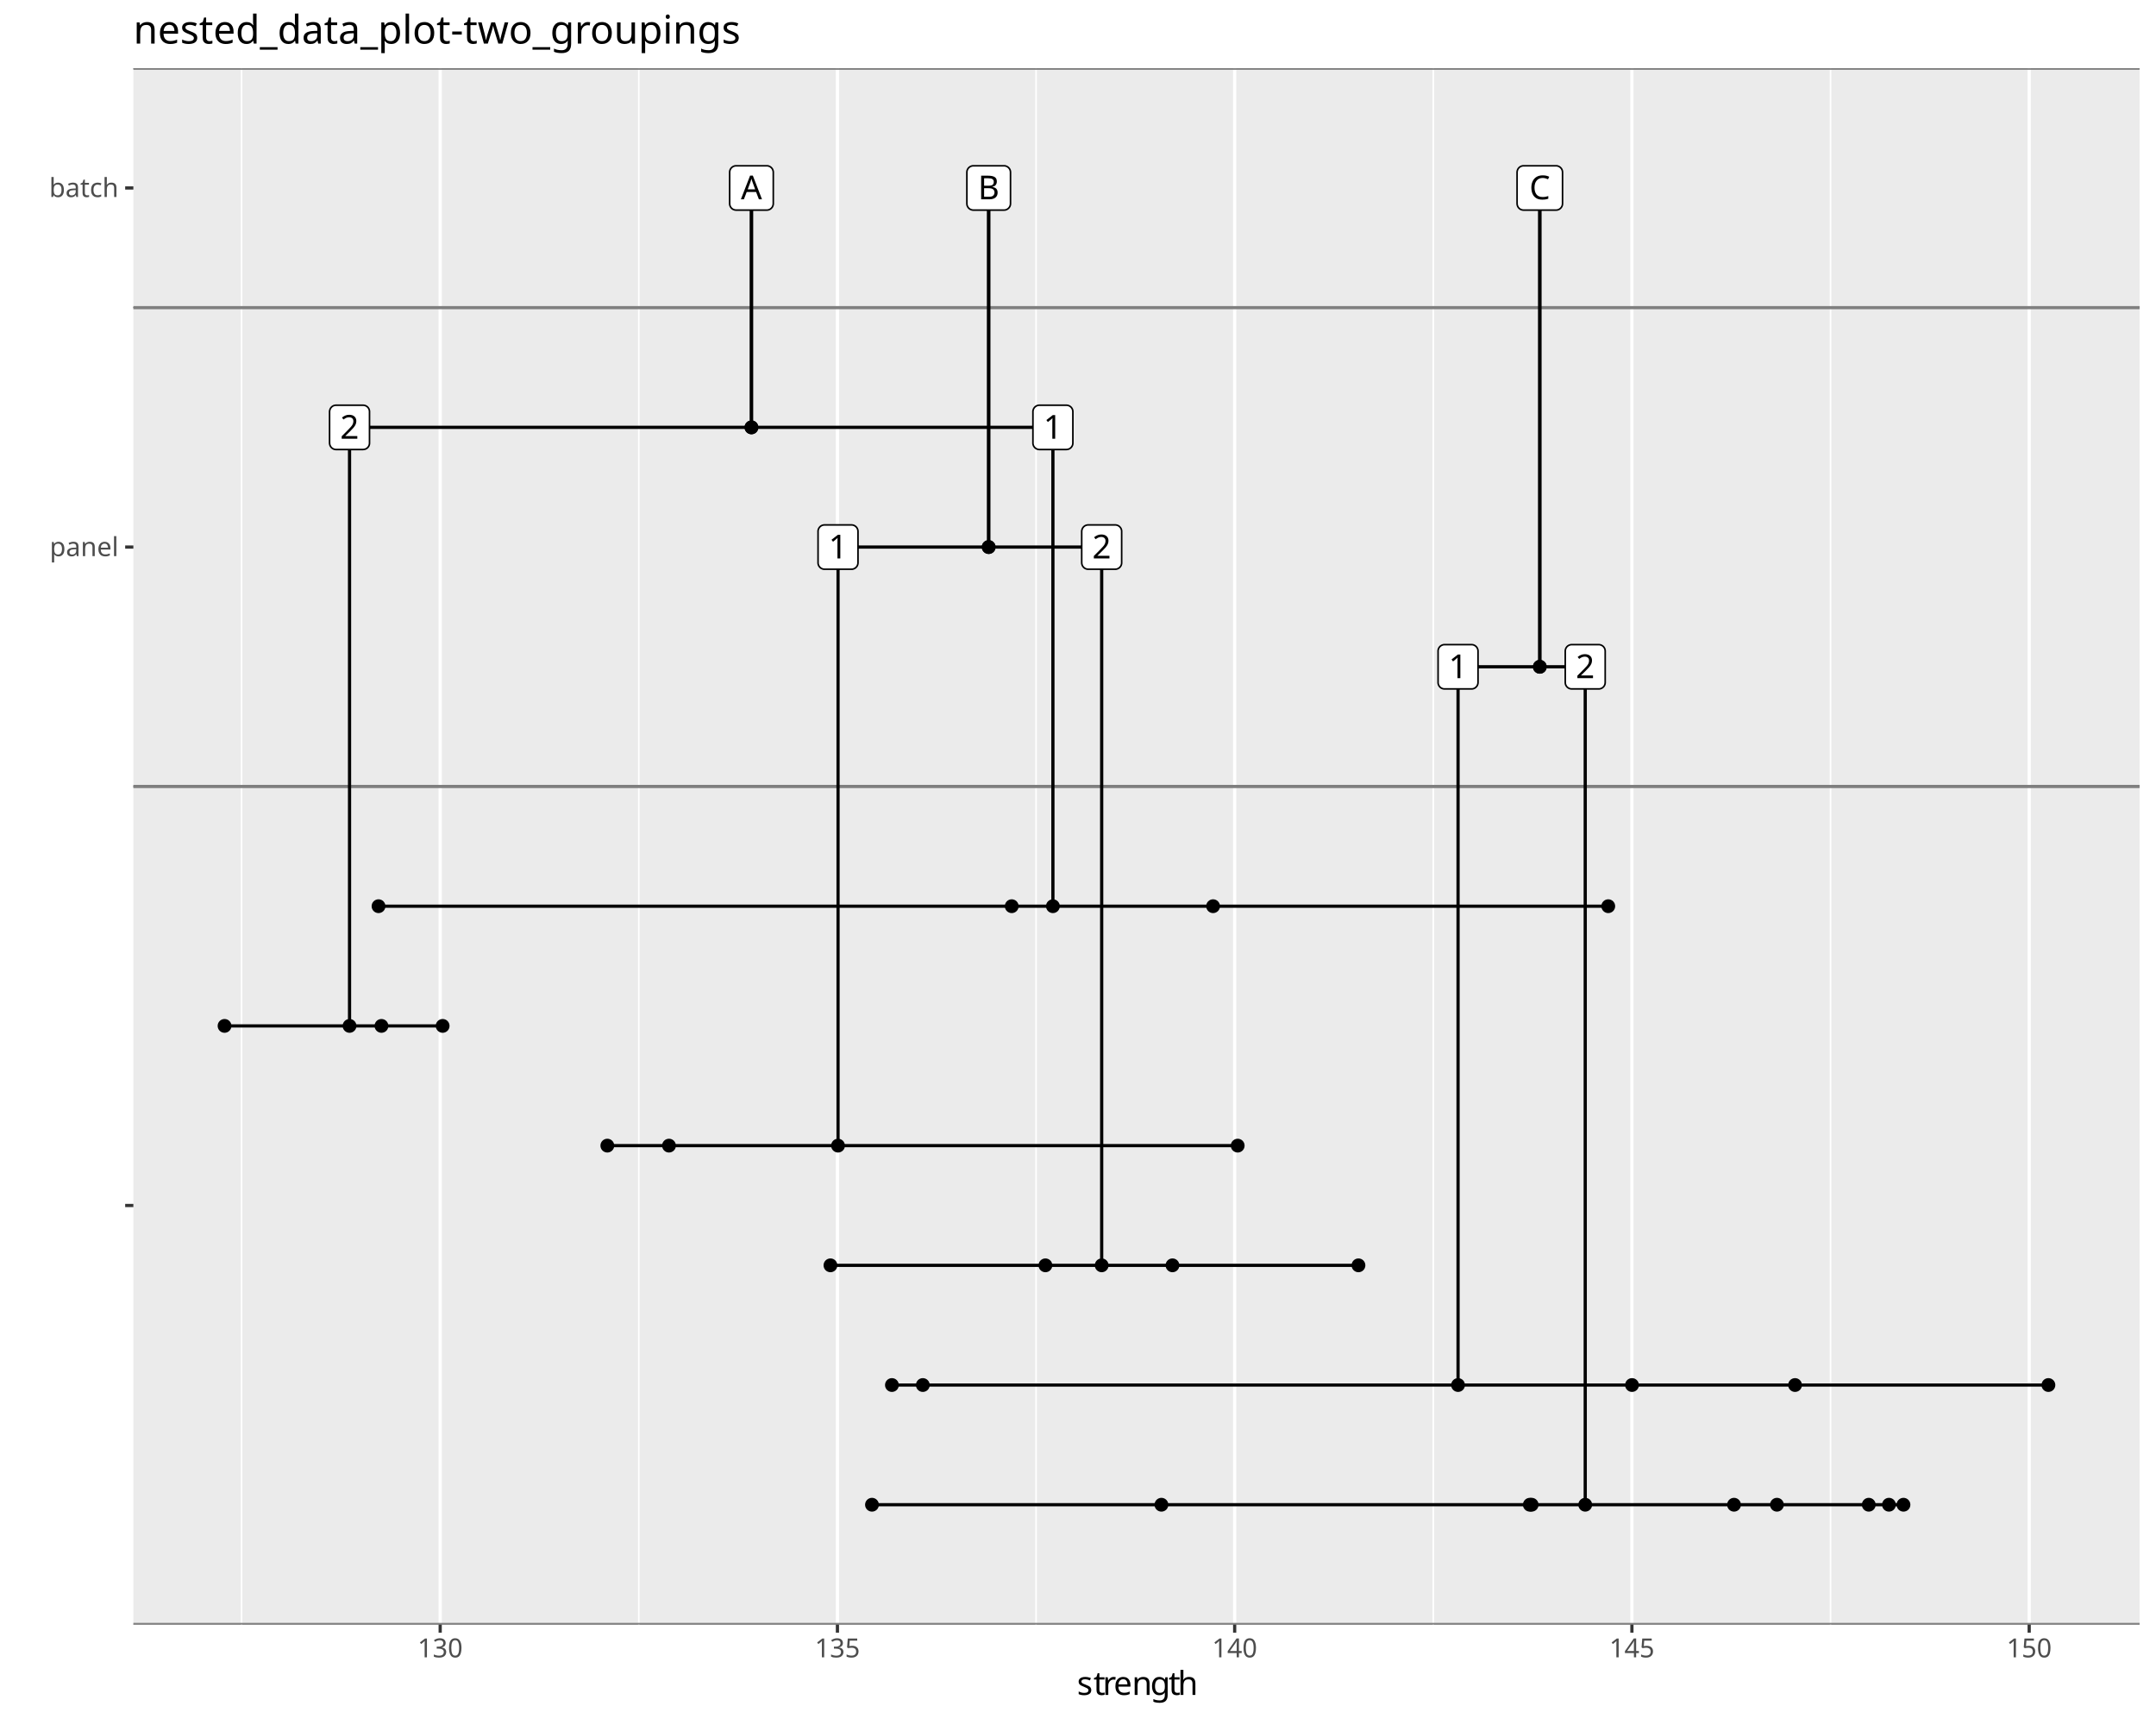
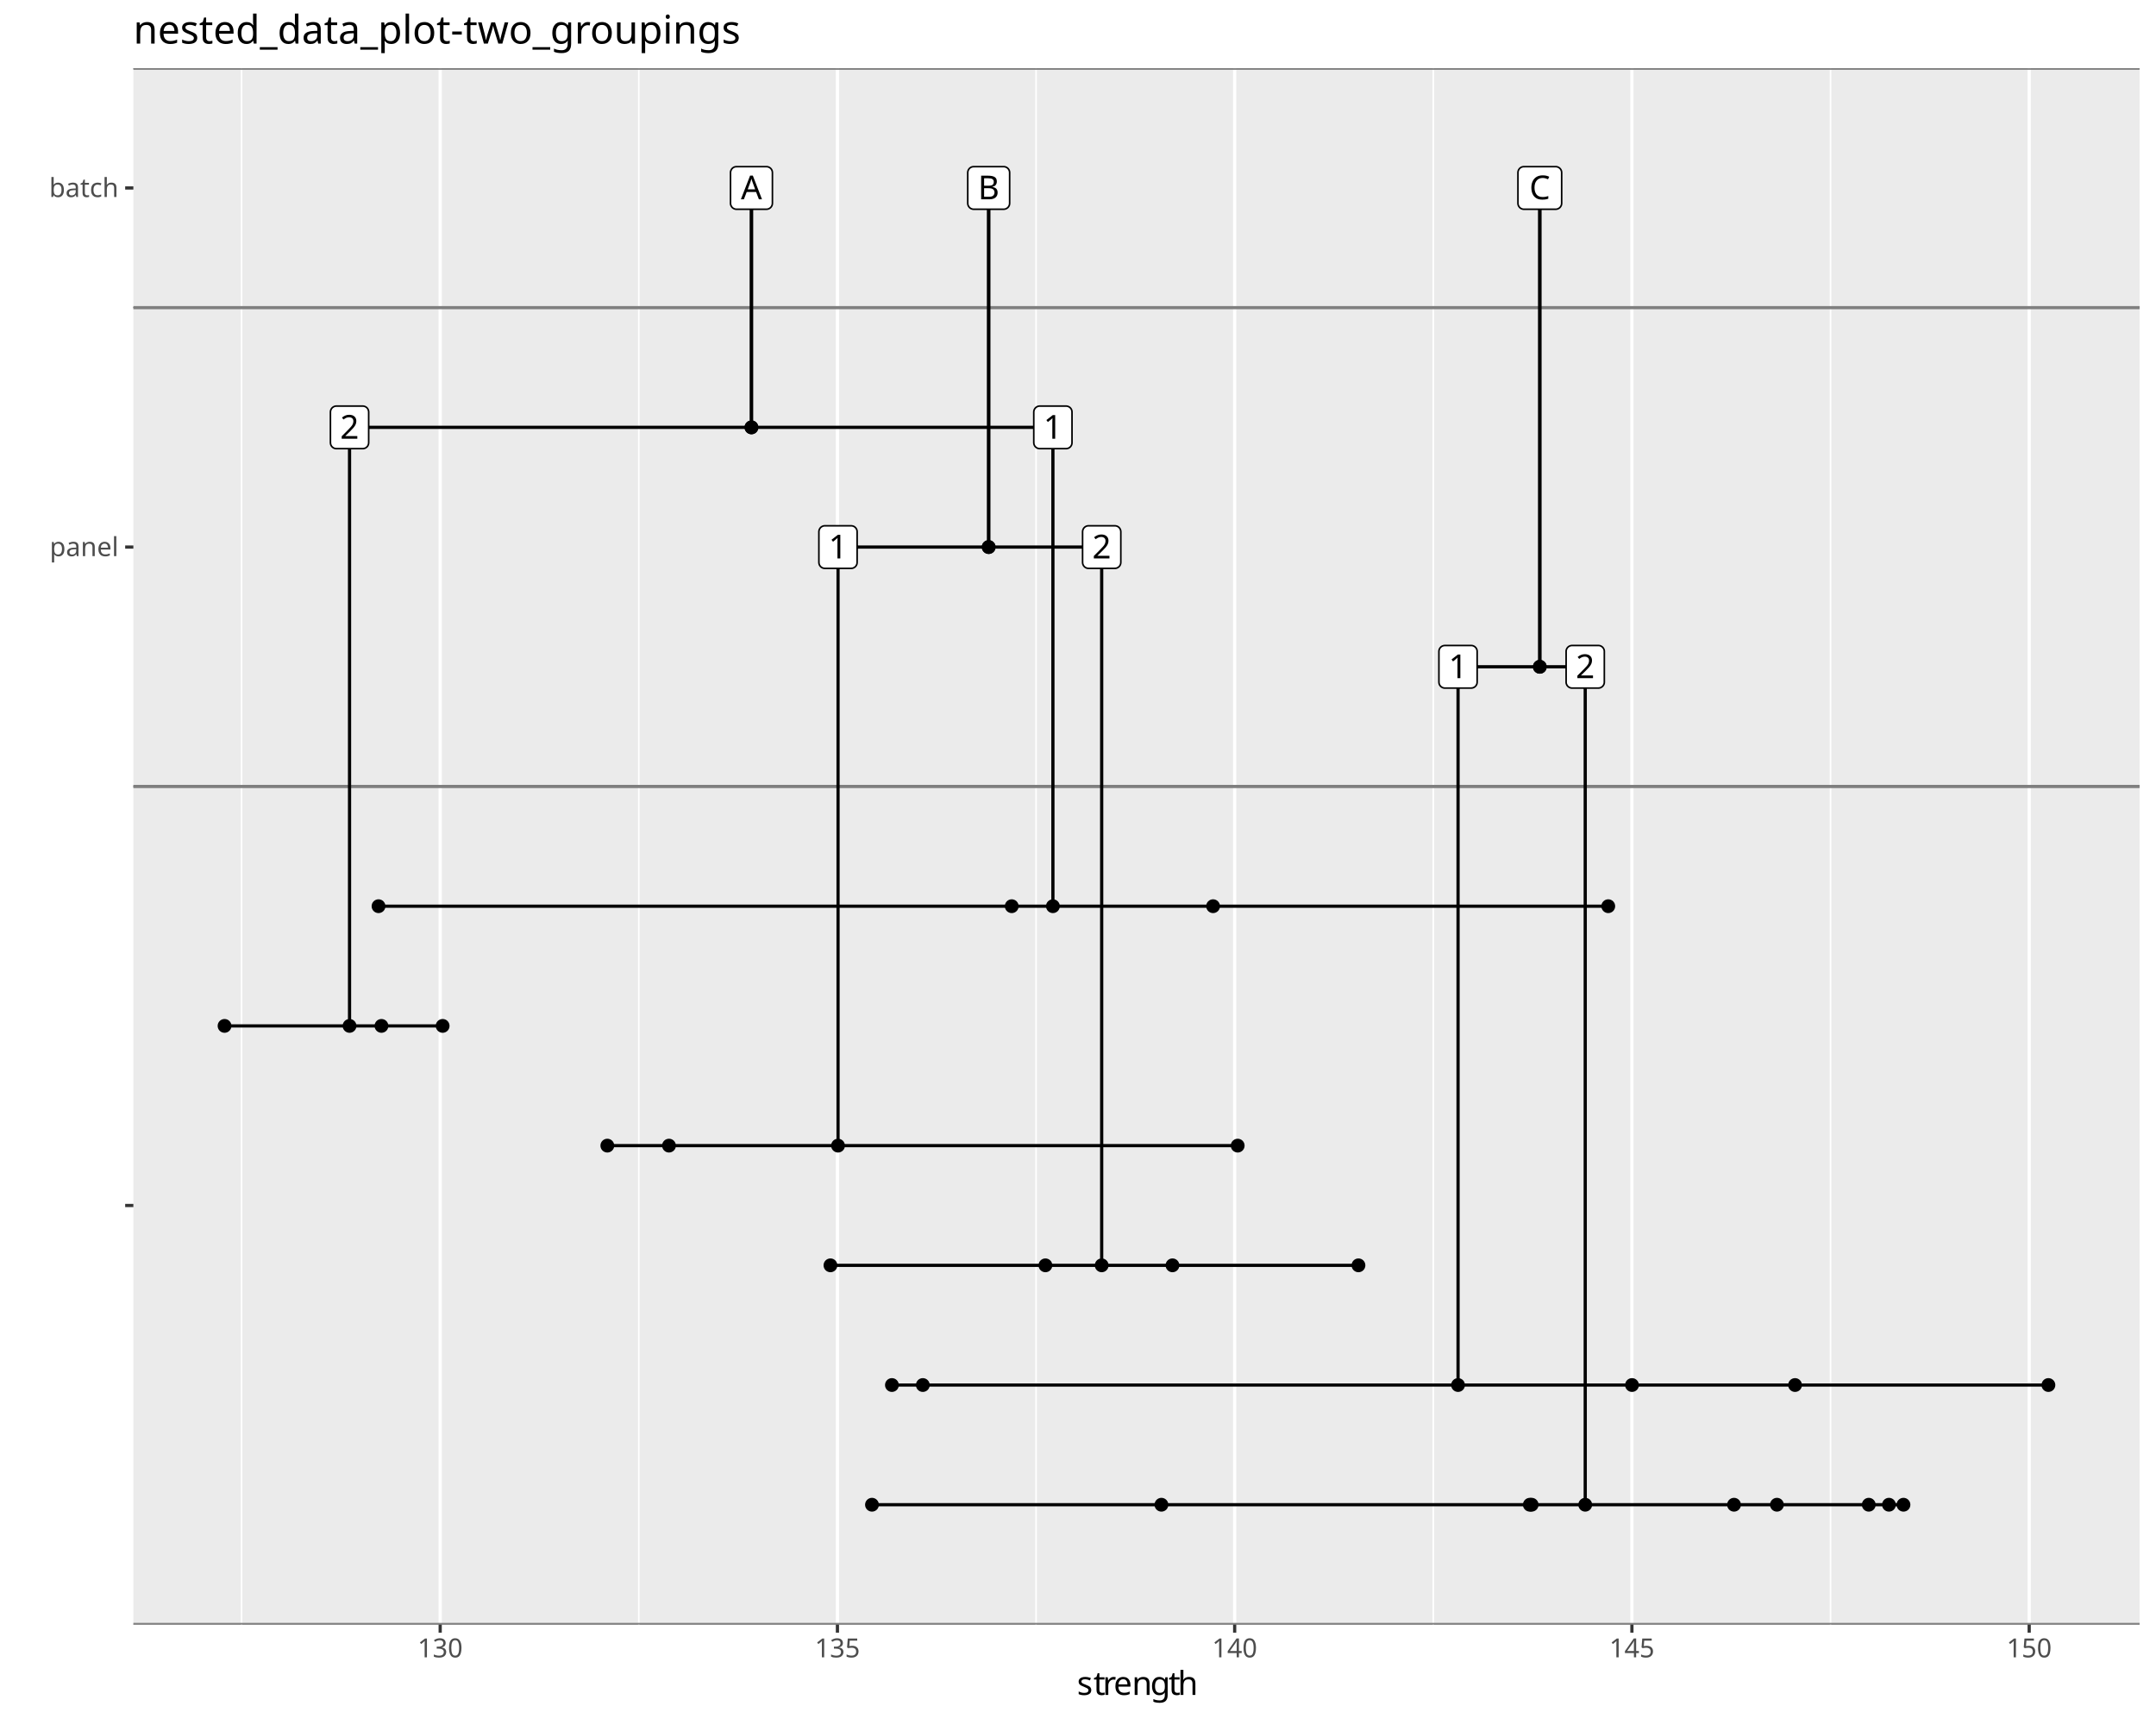
<svg xmlns="http://www.w3.org/2000/svg" class="svglite" data-engine-version="2.0" width="720.00pt" height="576.00pt" viewBox="0 0 720.00 576.00">
  <defs>
    <style type="text/css">
    .svglite line, .svglite polyline, .svglite polygon, .svglite path, .svglite rect, .svglite circle {
      fill: none;
      stroke: #000000;
      stroke-linecap: round;
      stroke-linejoin: round;
      stroke-miterlimit: 10.00;
    }
  </style>
  </defs>
  <rect width="100%" height="100%" style="stroke: none; fill: #FFFFFF;" />
  <defs>
    <clipPath id="cpMC4wMHw3MjAuMDB8MC4wMHw1NzYuMDA=">
      <rect x="0.00" y="0.00" width="720.00" height="576.00" />
    </clipPath>
  </defs>
  <g clip-path="url(#cpMC4wMHw3MjAuMDB8MC4wMHw1NzYuMDA=)">
    <rect x="0.00" y="0.00" width="720.00" height="576.00" style="stroke-width: 1.07; stroke: #FFFFFF; fill: #FFFFFF;" />
  </g>
  <defs>
    <clipPath id="cpNDQuNTR8NzE0LjUyfDIyLjc4fDU0Mi40Mw==">
      <rect x="44.54" y="22.78" width="669.98" height="519.64" />
    </clipPath>
  </defs>
  <g clip-path="url(#cpNDQuNTR8NzE0LjUyfDIyLjc4fDU0Mi40Mw==)">
    <rect x="44.54" y="22.78" width="669.98" height="519.64" style="stroke-width: 1.07; stroke: none; fill: #EBEBEB;" />
    <polyline points="44.54,542.43 714.52,542.43 " style="stroke-width: 0.21; stroke-linecap: butt;" />
    <polyline points="44.54,262.62 714.52,262.62 " style="stroke-width: 0.21; stroke-linecap: butt;" />
    <polyline points="44.54,102.73 714.52,102.73 " style="stroke-width: 0.21; stroke-linecap: butt;" />
    <polyline points="44.54,22.78 714.52,22.78 " style="stroke-width: 0.21; stroke-linecap: butt;" />
    <polyline points="80.67,542.43 80.67,22.78 " style="stroke-width: 0.53; stroke: #FFFFFF; stroke-linecap: butt;" />
    <polyline points="213.33,542.43 213.33,22.78 " style="stroke-width: 0.53; stroke: #FFFFFF; stroke-linecap: butt;" />
    <polyline points="345.99,542.43 345.99,22.78 " style="stroke-width: 0.53; stroke: #FFFFFF; stroke-linecap: butt;" />
    <polyline points="478.65,542.43 478.65,22.78 " style="stroke-width: 0.53; stroke: #FFFFFF; stroke-linecap: butt;" />
    <polyline points="611.32,542.43 611.32,22.78 " style="stroke-width: 0.53; stroke: #FFFFFF; stroke-linecap: butt;" />
    <polyline points="147.00,542.43 147.00,22.78 " style="stroke-width: 1.07; stroke: #FFFFFF; stroke-linecap: butt;" />
    <polyline points="279.66,542.43 279.66,22.78 " style="stroke-width: 1.07; stroke: #FFFFFF; stroke-linecap: butt;" />
    <polyline points="412.32,542.43 412.32,22.78 " style="stroke-width: 1.07; stroke: #FFFFFF; stroke-linecap: butt;" />
    <polyline points="544.98,542.43 544.98,22.78 " style="stroke-width: 1.07; stroke: #FFFFFF; stroke-linecap: butt;" />
    <polyline points="677.65,542.43 677.65,22.78 " style="stroke-width: 1.07; stroke: #FFFFFF; stroke-linecap: butt;" />
    <line x1="44.54" y1="542.43" x2="714.52" y2="542.43" style="stroke-width: 1.07; stroke: #7F7F7F; stroke-linecap: butt;" />
    <line x1="44.54" y1="262.62" x2="714.52" y2="262.62" style="stroke-width: 1.07; stroke: #7F7F7F; stroke-linecap: butt;" />
    <line x1="44.54" y1="102.73" x2="714.52" y2="102.73" style="stroke-width: 1.07; stroke: #7F7F7F; stroke-linecap: butt;" />
    <line x1="44.54" y1="22.78" x2="714.52" y2="22.78" style="stroke-width: 1.07; stroke: #7F7F7F; stroke-linecap: butt;" />
    <line x1="250.95" y1="142.70" x2="250.95" y2="62.76" style="stroke-width: 1.07; stroke-linecap: butt;" />
    <line x1="250.95" y1="142.70" x2="250.95" y2="62.76" style="stroke-width: 1.07; stroke-linecap: butt;" />
    <line x1="330.17" y1="182.67" x2="330.17" y2="62.76" style="stroke-width: 1.07; stroke-linecap: butt;" />
    <line x1="330.17" y1="182.67" x2="330.17" y2="62.76" style="stroke-width: 1.07; stroke-linecap: butt;" />
    <line x1="514.22" y1="222.65" x2="514.22" y2="62.76" style="stroke-width: 1.07; stroke-linecap: butt;" />
    <line x1="514.22" y1="222.65" x2="514.22" y2="62.76" style="stroke-width: 1.07; stroke-linecap: butt;" />
    <line x1="351.62" y1="302.59" x2="351.62" y2="142.70" style="stroke-width: 1.07; stroke-linecap: butt;" />
    <line x1="116.73" y1="342.56" x2="116.73" y2="142.70" style="stroke-width: 1.07; stroke-linecap: butt;" />
    <line x1="279.86" y1="382.54" x2="279.86" y2="182.67" style="stroke-width: 1.07; stroke-linecap: butt;" />
    <line x1="367.91" y1="422.51" x2="367.91" y2="182.67" style="stroke-width: 1.07; stroke-linecap: butt;" />
    <line x1="486.92" y1="462.48" x2="486.92" y2="222.65" style="stroke-width: 1.07; stroke-linecap: butt;" />
    <line x1="529.39" y1="502.45" x2="529.39" y2="222.65" style="stroke-width: 1.07; stroke-linecap: butt;" />
    <line x1="351.62" y1="142.70" x2="250.95" y2="142.70" style="stroke-width: 1.07; stroke-linecap: butt;" />
    <line x1="116.73" y1="142.70" x2="250.95" y2="142.70" style="stroke-width: 1.07; stroke-linecap: butt;" />
    <line x1="279.86" y1="182.67" x2="330.17" y2="182.67" style="stroke-width: 1.07; stroke-linecap: butt;" />
    <line x1="367.91" y1="182.67" x2="330.17" y2="182.67" style="stroke-width: 1.07; stroke-linecap: butt;" />
    <line x1="486.92" y1="222.65" x2="514.22" y2="222.65" style="stroke-width: 1.07; stroke-linecap: butt;" />
    <line x1="529.39" y1="222.65" x2="514.22" y2="222.65" style="stroke-width: 1.07; stroke-linecap: butt;" />
    <line x1="351.62" y1="302.59" x2="351.62" y2="302.59" style="stroke-width: 1.07; stroke-linecap: butt;" />
    <line x1="116.73" y1="342.56" x2="116.73" y2="342.56" style="stroke-width: 1.07; stroke-linecap: butt;" />
    <line x1="279.86" y1="382.54" x2="279.86" y2="382.54" style="stroke-width: 1.07; stroke-linecap: butt;" />
    <line x1="367.91" y1="422.51" x2="367.91" y2="422.51" style="stroke-width: 1.07; stroke-linecap: butt;" />
    <line x1="486.92" y1="462.48" x2="486.92" y2="462.48" style="stroke-width: 1.07; stroke-linecap: butt;" />
    <line x1="529.39" y1="502.45" x2="529.39" y2="502.45" style="stroke-width: 1.07; stroke-linecap: butt;" />
    <circle cx="250.95" cy="142.70" r="1.95" style="stroke-width: 0.71; fill: #000000;" />
    <circle cx="250.95" cy="142.70" r="1.95" style="stroke-width: 0.71; fill: #000000;" />
    <circle cx="330.17" cy="182.67" r="1.95" style="stroke-width: 0.71; fill: #000000;" />
    <circle cx="330.17" cy="182.67" r="1.95" style="stroke-width: 0.71; fill: #000000;" />
    <circle cx="514.22" cy="222.65" r="1.95" style="stroke-width: 0.71; fill: #000000;" />
    <circle cx="514.22" cy="222.65" r="1.95" style="stroke-width: 0.71; fill: #000000;" />
    <circle cx="351.62" cy="302.59" r="1.95" style="stroke-width: 0.71; fill: #000000;" />
    <circle cx="116.73" cy="342.56" r="1.95" style="stroke-width: 0.71; fill: #000000;" />
    <circle cx="279.86" cy="382.54" r="1.95" style="stroke-width: 0.71; fill: #000000;" />
    <circle cx="367.91" cy="422.51" r="1.95" style="stroke-width: 0.71; fill: #000000;" />
    <circle cx="486.92" cy="462.48" r="1.95" style="stroke-width: 0.71; fill: #000000;" />
    <circle cx="529.39" cy="502.45" r="1.95" style="stroke-width: 0.71; fill: #000000;" />
    <circle cx="126.41" cy="302.59" r="1.95" style="stroke-width: 0.71; fill: #000000;" />
    <circle cx="537.08" cy="302.59" r="1.95" style="stroke-width: 0.71; fill: #000000;" />
    <circle cx="337.87" cy="302.59" r="1.95" style="stroke-width: 0.71; fill: #000000;" />
    <circle cx="405.11" cy="302.59" r="1.95" style="stroke-width: 0.71; fill: #000000;" />
    <circle cx="74.99" cy="342.56" r="1.95" style="stroke-width: 0.71; fill: #000000;" />
    <circle cx="127.39" cy="342.56" r="1.95" style="stroke-width: 0.71; fill: #000000;" />
    <circle cx="147.82" cy="342.56" r="1.95" style="stroke-width: 0.71; fill: #000000;" />
    <circle cx="413.33" cy="382.54" r="1.95" style="stroke-width: 0.71; fill: #000000;" />
    <circle cx="223.41" cy="382.54" r="1.95" style="stroke-width: 0.71; fill: #000000;" />
    <circle cx="202.82" cy="382.54" r="1.95" style="stroke-width: 0.71; fill: #000000;" />
    <circle cx="349.12" cy="422.51" r="1.95" style="stroke-width: 0.71; fill: #000000;" />
    <circle cx="391.55" cy="422.51" r="1.95" style="stroke-width: 0.71; fill: #000000;" />
    <circle cx="277.33" cy="422.51" r="1.95" style="stroke-width: 0.71; fill: #000000;" />
    <circle cx="453.66" cy="422.51" r="1.95" style="stroke-width: 0.71; fill: #000000;" />
    <circle cx="684.07" cy="462.48" r="1.95" style="stroke-width: 0.71; fill: #000000;" />
    <circle cx="599.46" cy="462.48" r="1.95" style="stroke-width: 0.71; fill: #000000;" />
    <circle cx="545.01" cy="462.48" r="1.95" style="stroke-width: 0.71; fill: #000000;" />
    <circle cx="297.86" cy="462.48" r="1.95" style="stroke-width: 0.71; fill: #000000;" />
    <circle cx="308.18" cy="462.48" r="1.95" style="stroke-width: 0.71; fill: #000000;" />
    <circle cx="511.50" cy="502.45" r="1.95" style="stroke-width: 0.71; fill: #000000;" />
    <circle cx="510.89" cy="502.45" r="1.95" style="stroke-width: 0.71; fill: #000000;" />
    <circle cx="624.08" cy="502.45" r="1.95" style="stroke-width: 0.71; fill: #000000;" />
    <circle cx="635.67" cy="502.45" r="1.95" style="stroke-width: 0.71; fill: #000000;" />
    <circle cx="291.20" cy="502.45" r="1.95" style="stroke-width: 0.71; fill: #000000;" />
    <circle cx="579.08" cy="502.45" r="1.95" style="stroke-width: 0.71; fill: #000000;" />
    <circle cx="387.86" cy="502.45" r="1.95" style="stroke-width: 0.71; fill: #000000;" />
    <circle cx="593.41" cy="502.45" r="1.95" style="stroke-width: 0.71; fill: #000000;" />
    <circle cx="630.82" cy="502.45" r="1.95" style="stroke-width: 0.71; fill: #000000;" />
    <line x1="126.41" y1="302.59" x2="537.08" y2="302.59" style="stroke-width: 1.07; stroke-linecap: butt;" />
    <line x1="74.99" y1="342.56" x2="147.82" y2="342.56" style="stroke-width: 1.07; stroke-linecap: butt;" />
    <line x1="202.82" y1="382.54" x2="413.33" y2="382.54" style="stroke-width: 1.07; stroke-linecap: butt;" />
    <line x1="277.33" y1="422.51" x2="453.66" y2="422.51" style="stroke-width: 1.07; stroke-linecap: butt;" />
    <line x1="297.86" y1="462.48" x2="684.07" y2="462.48" style="stroke-width: 1.07; stroke-linecap: butt;" />
    <line x1="291.20" y1="502.45" x2="635.67" y2="502.45" style="stroke-width: 1.07; stroke-linecap: butt;" />
-     <polygon points="245.83,70.15 256.08,70.15 255.99,70.15 256.34,70.14 256.68,70.07 257.00,69.95 257.30,69.77 257.57,69.55 257.80,69.29 257.99,69.00 258.12,68.68 258.21,68.34 258.24,67.99 258.24,67.99 258.24,57.52 258.24,57.52 258.21,57.17 258.12,56.83 257.99,56.51 257.80,56.22 257.57,55.96 257.30,55.74 257.00,55.57 256.68,55.44 256.34,55.37 256.08,55.36 245.83,55.36 246.09,55.37 245.74,55.36 245.40,55.40 245.06,55.50 244.75,55.65 244.46,55.84 244.21,56.08 244.00,56.36 243.84,56.67 243.73,57.00 243.68,57.34 243.67,57.52 243.67,67.99 243.68,67.82 243.68,68.17 243.73,68.51 243.84,68.84 244.00,69.15 244.21,69.43 244.46,69.67 244.75,69.87 245.06,70.01 245.40,70.11 245.74,70.15 " style="stroke-width: 0.53; fill: #FFFFFF;" />
+     <polygon points="245.95,69.87 255.96,69.87 255.88,69.87 256.20,69.85 256.51,69.79 256.81,69.67 257.09,69.51 257.34,69.31 257.55,69.07 257.72,68.80 257.85,68.51 257.92,68.20 257.95,67.88 257.95,67.88 257.95,57.63 257.95,57.63 257.92,57.31 257.85,57.00 257.72,56.71 257.55,56.44 257.34,56.20 257.09,56.00 256.81,55.84 256.51,55.72 256.20,55.66 255.96,55.65 245.95,55.65 246.18,55.66 245.87,55.65 245.55,55.69 245.24,55.77 244.95,55.91 244.69,56.09 244.46,56.31 244.27,56.57 244.12,56.85 244.02,57.16 243.96,57.47 243.96,57.63 243.96,67.88 243.96,67.72 243.96,68.04 244.02,68.36 244.12,68.66 244.27,68.94 244.46,69.20 244.69,69.42 244.95,69.60 245.24,69.74 245.55,69.83 245.87,69.87 " style="stroke-width: 0.53; fill: #FFFFFF;" />
    <text x="250.95" y="66.55" text-anchor="middle" style="font-size: 11.04px; font-family: sans;" textLength="7.37px" lengthAdjust="spacingAndGlyphs">A</text>
-     <polygon points="325.05,70.15 335.30,70.15 335.21,70.15 335.56,70.14 335.90,70.07 336.22,69.95 336.52,69.77 336.79,69.55 337.02,69.29 337.21,69.00 337.35,68.68 337.43,68.34 337.46,67.99 337.46,67.99 337.46,57.52 337.46,57.52 337.43,57.17 337.35,56.83 337.21,56.51 337.02,56.22 336.79,55.96 336.52,55.74 336.22,55.57 335.90,55.44 335.56,55.37 335.30,55.36 325.05,55.36 325.31,55.37 324.96,55.36 324.62,55.40 324.29,55.50 323.97,55.65 323.69,55.84 323.43,56.08 323.23,56.36 323.06,56.67 322.95,57.00 322.90,57.34 322.89,57.52 322.89,67.99 322.90,67.82 322.90,68.17 322.95,68.51 323.06,68.84 323.23,69.15 323.43,69.43 323.69,69.67 323.97,69.87 324.29,70.01 324.62,70.11 324.96,70.15 " style="stroke-width: 0.53; fill: #FFFFFF;" />
+     <polygon points="325.17,69.87 335.18,69.87 335.10,69.87 335.42,69.85 335.73,69.79 336.03,69.67 336.31,69.51 336.56,69.31 336.77,69.07 336.94,68.80 337.07,68.51 337.14,68.20 337.17,67.88 337.17,67.88 337.17,57.63 337.17,57.63 337.14,57.31 337.07,57.00 336.94,56.71 336.77,56.44 336.56,56.20 336.31,56.00 336.03,55.84 335.73,55.72 335.42,55.66 335.18,55.65 325.17,55.65 325.41,55.66 325.09,55.65 324.77,55.69 324.46,55.77 324.17,55.91 323.91,56.09 323.68,56.31 323.49,56.57 323.34,56.85 323.24,57.16 323.19,57.47 323.18,57.63 323.18,67.88 323.19,67.72 323.19,68.04 323.24,68.36 323.34,68.66 323.49,68.94 323.68,69.20 323.91,69.42 324.17,69.60 324.46,69.74 324.77,69.83 325.09,69.87 " style="stroke-width: 0.53; fill: #FFFFFF;" />
    <text x="330.17" y="66.55" text-anchor="middle" style="font-size: 11.04px; font-family: sans;" textLength="7.37px" lengthAdjust="spacingAndGlyphs">B</text>
-     <polygon points="508.79,70.15 519.65,70.15 519.56,70.15 519.91,70.14 520.25,70.07 520.57,69.95 520.87,69.77 521.14,69.55 521.37,69.29 521.56,69.00 521.70,68.68 521.78,68.34 521.81,67.99 521.81,67.99 521.81,57.52 521.81,57.52 521.78,57.17 521.70,56.83 521.56,56.51 521.37,56.22 521.14,55.96 520.87,55.74 520.57,55.57 520.25,55.44 519.91,55.37 519.65,55.36 508.79,55.36 509.05,55.37 508.71,55.36 508.36,55.40 508.03,55.50 507.71,55.65 507.43,55.84 507.18,56.08 506.97,56.36 506.81,56.67 506.70,57.00 506.64,57.34 506.63,57.52 506.63,67.99 506.64,67.82 506.64,68.17 506.70,68.51 506.81,68.84 506.97,69.15 507.18,69.43 507.43,69.67 507.71,69.87 508.03,70.01 508.36,70.11 508.71,70.15 " style="stroke-width: 0.53; fill: #FFFFFF;" />
+     <polygon points="508.91,69.87 519.53,69.87 519.45,69.87 519.77,69.85 520.09,69.79 520.38,69.67 520.66,69.51 520.91,69.31 521.12,69.07 521.29,68.80 521.42,68.51 521.49,68.20 521.52,67.88 521.52,67.88 521.52,57.63 521.52,57.63 521.49,57.31 521.42,57.00 521.29,56.71 521.12,56.44 520.91,56.20 520.66,56.00 520.38,55.84 520.09,55.72 519.77,55.66 519.53,55.65 508.91,55.65 509.15,55.66 508.83,55.65 508.51,55.69 508.20,55.77 507.91,55.91 507.65,56.09 507.42,56.31 507.23,56.57 507.08,56.85 506.98,57.16 506.93,57.47 506.92,57.63 506.92,67.88 506.93,67.72 506.93,68.04 506.98,68.36 507.08,68.66 507.23,68.94 507.42,69.20 507.65,69.42 507.91,69.60 508.20,69.74 508.51,69.83 508.83,69.87 " style="stroke-width: 0.53; fill: #FFFFFF;" />
    <text x="514.22" y="66.55" text-anchor="middle" style="font-size: 11.04px; font-family: sans;" textLength="7.98px" lengthAdjust="spacingAndGlyphs">C</text>
-     <polygon points="347.11,150.10 356.13,150.10 356.04,150.10 356.39,150.08 356.73,150.01 357.05,149.89 357.35,149.72 357.62,149.50 357.85,149.24 358.04,148.94 358.18,148.62 358.26,148.29 358.29,147.94 358.29,147.94 358.29,137.46 358.29,137.46 358.26,137.12 358.18,136.78 358.04,136.46 357.85,136.16 357.62,135.90 357.35,135.68 357.05,135.51 356.73,135.39 356.39,135.32 356.13,135.30 347.11,135.30 347.37,135.32 347.02,135.30 346.67,135.35 346.34,135.44 346.03,135.59 345.74,135.79 345.49,136.03 345.28,136.31 345.12,136.62 345.01,136.95 344.95,137.29 344.95,137.46 344.95,147.94 344.95,147.77 344.95,148.11 345.01,148.46 345.12,148.79 345.28,149.09 345.49,149.37 345.74,149.61 346.03,149.81 346.34,149.96 346.67,150.06 347.02,150.10 " style="stroke-width: 0.53; fill: #FFFFFF;" />
+     <polygon points="347.22,149.81 356.01,149.81 355.93,149.81 356.25,149.80 356.56,149.73 356.86,149.62 357.14,149.46 357.39,149.26 357.60,149.02 357.77,148.75 357.90,148.45 357.97,148.14 358.00,147.82 358.00,147.82 358.00,137.58 358.00,137.58 357.97,137.26 357.90,136.95 357.77,136.65 357.60,136.38 357.39,136.14 357.14,135.94 356.86,135.78 356.56,135.67 356.25,135.60 356.01,135.59 347.22,135.59 347.46,135.60 347.14,135.59 346.82,135.63 346.52,135.72 346.23,135.86 345.96,136.04 345.73,136.26 345.54,136.52 345.39,136.80 345.29,137.10 345.24,137.42 345.23,137.58 345.23,147.82 345.24,147.66 345.24,147.98 345.29,148.30 345.39,148.60 345.54,148.89 345.73,149.14 345.96,149.36 346.23,149.55 346.52,149.68 346.82,149.77 347.14,149.81 " style="stroke-width: 0.53; fill: #FFFFFF;" />
    <text x="351.62" y="146.50" text-anchor="middle" style="font-size: 11.04px; font-family: sans;" textLength="6.14px" lengthAdjust="spacingAndGlyphs">1</text>
-     <polygon points="112.22,150.10 121.24,150.10 121.16,150.10 121.50,150.08 121.85,150.01 122.17,149.89 122.47,149.72 122.74,149.50 122.97,149.24 123.16,148.94 123.29,148.62 123.38,148.29 123.40,147.94 123.40,147.94 123.40,137.46 123.40,137.46 123.38,137.12 123.29,136.78 123.16,136.46 122.97,136.16 122.74,135.90 122.47,135.68 122.17,135.51 121.85,135.39 121.50,135.32 121.24,135.30 112.22,135.30 112.48,135.32 112.14,135.30 111.79,135.35 111.46,135.44 111.14,135.59 110.86,135.79 110.61,136.03 110.40,136.31 110.24,136.62 110.13,136.95 110.07,137.29 110.06,137.46 110.06,147.94 110.07,147.77 110.07,148.11 110.13,148.46 110.24,148.79 110.40,149.09 110.61,149.37 110.86,149.61 111.14,149.81 111.46,149.96 111.79,150.06 112.14,150.10 " style="stroke-width: 0.53; fill: #FFFFFF;" />
+     <polygon points="112.34,149.81 121.13,149.81 121.05,149.81 121.37,149.80 121.68,149.73 121.98,149.62 122.26,149.46 122.51,149.26 122.72,149.02 122.89,148.75 123.01,148.45 123.09,148.14 123.12,147.82 123.12,147.82 123.12,137.58 123.12,137.58 123.09,137.26 123.01,136.95 122.89,136.65 122.72,136.38 122.51,136.14 122.26,135.94 121.98,135.78 121.68,135.67 121.37,135.60 121.13,135.59 112.34,135.59 112.58,135.60 112.26,135.59 111.94,135.63 111.63,135.72 111.35,135.86 111.08,136.04 110.85,136.26 110.66,136.52 110.51,136.80 110.41,137.10 110.36,137.42 110.35,137.58 110.35,147.82 110.36,147.66 110.36,147.98 110.41,148.30 110.51,148.60 110.66,148.89 110.85,149.14 111.08,149.36 111.35,149.55 111.63,149.68 111.94,149.77 112.26,149.81 " style="stroke-width: 0.53; fill: #FFFFFF;" />
    <text x="116.73" y="146.50" text-anchor="middle" style="font-size: 11.04px; font-family: sans;" textLength="6.14px" lengthAdjust="spacingAndGlyphs">2</text>
-     <polygon points="275.35,190.07 284.37,190.07 284.28,190.07 284.63,190.06 284.97,189.99 285.29,189.86 285.59,189.69 285.86,189.47 286.09,189.21 286.28,188.92 286.41,188.60 286.50,188.26 286.53,187.91 286.53,187.91 286.53,177.43 286.53,177.43 286.50,177.09 286.41,176.75 286.28,176.43 286.09,176.14 285.86,175.88 285.59,175.66 285.29,175.48 284.97,175.36 284.63,175.29 284.37,175.27 275.35,175.27 275.61,175.29 275.26,175.28 274.91,175.32 274.58,175.42 274.27,175.56 273.98,175.76 273.73,176.00 273.52,176.28 273.36,176.59 273.25,176.92 273.19,177.26 273.19,177.43 273.19,187.91 273.19,187.74 273.19,188.09 273.25,188.43 273.36,188.76 273.52,189.07 273.73,189.34 273.98,189.59 274.27,189.78 274.58,189.93 274.91,190.03 275.26,190.07 " style="stroke-width: 0.53; fill: #FFFFFF;" />
+     <polygon points="275.46,189.78 284.25,189.78 284.17,189.78 284.49,189.77 284.80,189.71 285.10,189.59 285.38,189.43 285.63,189.23 285.84,188.99 286.01,188.72 286.14,188.43 286.21,188.12 286.24,187.80 286.24,187.80 286.24,177.55 286.24,177.55 286.21,177.23 286.14,176.92 286.01,176.63 285.84,176.36 285.63,176.12 285.38,175.91 285.10,175.75 284.80,175.64 284.49,175.58 284.25,175.56 275.46,175.56 275.70,175.58 275.38,175.56 275.06,175.60 274.76,175.69 274.47,175.83 274.20,176.01 273.97,176.23 273.78,176.49 273.63,176.77 273.53,177.07 273.48,177.39 273.47,177.55 273.47,187.80 273.48,187.64 273.48,187.96 273.53,188.27 273.63,188.58 273.78,188.86 273.97,189.11 274.20,189.34 274.47,189.52 274.76,189.66 275.06,189.74 275.38,189.78 " style="stroke-width: 0.53; fill: #FFFFFF;" />
    <text x="279.86" y="186.47" text-anchor="middle" style="font-size: 11.04px; font-family: sans;" textLength="6.14px" lengthAdjust="spacingAndGlyphs">1</text>
-     <polygon points="363.40,190.07 372.42,190.07 372.34,190.07 372.68,190.06 373.02,189.99 373.35,189.86 373.65,189.69 373.92,189.47 374.15,189.21 374.34,188.92 374.47,188.60 374.56,188.26 374.58,187.91 374.58,187.91 374.58,177.43 374.58,177.43 374.56,177.09 374.47,176.75 374.34,176.43 374.15,176.14 373.92,175.88 373.65,175.66 373.35,175.48 373.02,175.36 372.68,175.29 372.42,175.27 363.40,175.27 363.66,175.29 363.32,175.28 362.97,175.32 362.64,175.42 362.32,175.56 362.04,175.76 361.79,176.00 361.58,176.28 361.42,176.59 361.31,176.92 361.25,177.26 361.24,177.43 361.24,187.91 361.25,187.74 361.25,188.09 361.31,188.43 361.42,188.76 361.58,189.07 361.79,189.34 362.04,189.59 362.32,189.78 362.64,189.93 362.97,190.03 363.32,190.07 " style="stroke-width: 0.53; fill: #FFFFFF;" />
+     <polygon points="363.52,189.78 372.31,189.78 372.23,189.78 372.55,189.77 372.86,189.71 373.16,189.59 373.44,189.43 373.69,189.23 373.90,188.99 374.07,188.72 374.19,188.43 374.27,188.12 374.30,187.80 374.30,187.80 374.30,177.55 374.30,177.55 374.27,177.23 374.19,176.92 374.07,176.63 373.90,176.36 373.69,176.12 373.44,175.91 373.16,175.75 372.86,175.64 372.55,175.58 372.31,175.56 363.52,175.56 363.76,175.58 363.44,175.56 363.12,175.60 362.81,175.69 362.53,175.83 362.26,176.01 362.03,176.23 361.84,176.49 361.69,176.77 361.59,177.07 361.54,177.39 361.53,177.55 361.53,187.80 361.54,187.64 361.54,187.96 361.59,188.27 361.69,188.58 361.84,188.86 362.03,189.11 362.26,189.34 362.53,189.52 362.81,189.66 363.12,189.74 363.44,189.78 " style="stroke-width: 0.53; fill: #FFFFFF;" />
    <text x="367.91" y="186.47" text-anchor="middle" style="font-size: 11.04px; font-family: sans;" textLength="6.14px" lengthAdjust="spacingAndGlyphs">2</text>
-     <polygon points="482.41,230.04 491.43,230.04 491.34,230.04 491.69,230.03 492.03,229.96 492.35,229.84 492.65,229.66 492.92,229.44 493.15,229.18 493.34,228.89 493.47,228.57 493.56,228.23 493.59,227.88 493.59,227.88 493.59,217.41 493.59,217.41 493.56,217.06 493.47,216.72 493.34,216.40 493.15,216.11 492.92,215.85 492.65,215.63 492.35,215.46 492.03,215.33 491.69,215.26 491.43,215.25 482.41,215.25 482.67,215.26 482.32,215.25 481.97,215.29 481.64,215.39 481.33,215.54 481.04,215.73 480.79,215.97 480.58,216.25 480.42,216.56 480.31,216.89 480.25,217.23 480.25,217.41 480.25,227.88 480.25,227.71 480.25,228.06 480.31,228.40 480.42,228.73 480.58,229.04 480.79,229.32 481.04,229.56 481.33,229.76 481.64,229.90 481.97,230.00 482.32,230.04 " style="stroke-width: 0.53; fill: #FFFFFF;" />
+     <polygon points="482.52,229.76 491.31,229.76 491.23,229.76 491.55,229.74 491.86,229.68 492.16,229.56 492.44,229.40 492.69,229.20 492.90,228.96 493.07,228.69 493.20,228.40 493.27,228.09 493.30,227.77 493.30,227.77 493.30,217.52 493.30,217.52 493.27,217.20 493.20,216.89 493.07,216.60 492.90,216.33 492.69,216.09 492.44,215.89 492.16,215.73 491.86,215.61 491.55,215.55 491.31,215.54 482.52,215.54 482.76,215.55 482.44,215.54 482.12,215.58 481.82,215.66 481.53,215.80 481.26,215.98 481.03,216.20 480.84,216.46 480.69,216.74 480.59,217.05 480.54,217.36 480.53,217.52 480.53,227.77 480.54,227.61 480.54,227.93 480.59,228.25 480.69,228.55 480.84,228.83 481.03,229.09 481.26,229.31 481.53,229.49 481.82,229.63 482.12,229.72 482.44,229.76 " style="stroke-width: 0.53; fill: #FFFFFF;" />
    <text x="486.92" y="226.44" text-anchor="middle" style="font-size: 11.04px; font-family: sans;" textLength="6.14px" lengthAdjust="spacingAndGlyphs">1</text>
-     <polygon points="524.88,230.04 533.90,230.04 533.81,230.04 534.16,230.03 534.50,229.96 534.83,229.84 535.13,229.66 535.40,229.44 535.63,229.18 535.81,228.89 535.95,228.57 536.03,228.23 536.06,227.88 536.06,227.88 536.06,217.41 536.06,217.41 536.03,217.06 535.95,216.72 535.81,216.40 535.63,216.11 535.40,215.85 535.13,215.63 534.83,215.46 534.50,215.33 534.16,215.26 533.90,215.25 524.88,215.25 525.14,215.26 524.79,215.25 524.45,215.29 524.11,215.39 523.80,215.54 523.51,215.73 523.26,215.97 523.05,216.25 522.89,216.56 522.78,216.89 522.73,217.23 522.72,217.41 522.72,227.88 522.73,227.71 522.73,228.06 522.78,228.40 522.89,228.73 523.05,229.04 523.26,229.32 523.51,229.56 523.80,229.76 524.11,229.90 524.45,230.00 524.79,230.04 " style="stroke-width: 0.53; fill: #FFFFFF;" />
+     <polygon points="524.99,229.76 533.78,229.76 533.70,229.76 534.02,229.74 534.34,229.68 534.64,229.56 534.91,229.40 535.16,229.20 535.37,228.96 535.54,228.69 535.67,228.40 535.75,228.09 535.77,227.77 535.77,227.77 535.77,217.52 535.77,217.52 535.75,217.20 535.67,216.89 535.54,216.60 535.37,216.33 535.16,216.09 534.91,215.89 534.64,215.73 534.34,215.61 534.02,215.55 533.78,215.54 524.99,215.54 525.23,215.55 524.91,215.54 524.60,215.58 524.29,215.66 524.00,215.80 523.74,215.98 523.51,216.20 523.31,216.46 523.17,216.74 523.06,217.05 523.01,217.36 523.01,217.52 523.01,227.77 523.01,227.61 523.01,227.93 523.06,228.25 523.17,228.55 523.31,228.83 523.51,229.09 523.74,229.31 524.00,229.49 524.29,229.63 524.60,229.72 524.91,229.76 " style="stroke-width: 0.53; fill: #FFFFFF;" />
    <text x="529.39" y="226.44" text-anchor="middle" style="font-size: 11.04px; font-family: sans;" textLength="6.14px" lengthAdjust="spacingAndGlyphs">2</text>
  </g>
  <g clip-path="url(#cpMC4wMHw3MjAuMDB8MC4wMHw1NzYuMDA=)">
    <text x="39.60" y="185.70" text-anchor="end" style="font-size: 8.80px; fill: #4D4D4D; font-family: sans;" textLength="21.53px" lengthAdjust="spacingAndGlyphs">panel</text>
    <text x="39.60" y="65.78" text-anchor="end" style="font-size: 8.80px; fill: #4D4D4D; font-family: sans;" textLength="21.53px" lengthAdjust="spacingAndGlyphs">batch</text>
    <polyline points="41.80,402.52 44.54,402.52 " style="stroke-width: 1.07; stroke: #333333; stroke-linecap: butt;" />
    <polyline points="41.80,182.67 44.54,182.67 " style="stroke-width: 1.07; stroke: #333333; stroke-linecap: butt;" />
    <polyline points="41.80,62.76 44.54,62.76 " style="stroke-width: 1.07; stroke: #333333; stroke-linecap: butt;" />
    <polyline points="147.00,545.17 147.00,542.43 " style="stroke-width: 1.07; stroke: #333333; stroke-linecap: butt;" />
    <polyline points="279.66,545.17 279.66,542.43 " style="stroke-width: 1.07; stroke: #333333; stroke-linecap: butt;" />
    <polyline points="412.32,545.17 412.32,542.43 " style="stroke-width: 1.07; stroke: #333333; stroke-linecap: butt;" />
    <polyline points="544.98,545.17 544.98,542.43 " style="stroke-width: 1.07; stroke: #333333; stroke-linecap: butt;" />
    <polyline points="677.65,545.17 677.65,542.43 " style="stroke-width: 1.07; stroke: #333333; stroke-linecap: butt;" />
    <text x="147.00" y="553.41" text-anchor="middle" style="font-size: 8.80px; fill: #4D4D4D; font-family: sans;" textLength="14.68px" lengthAdjust="spacingAndGlyphs">130</text>
    <text x="279.66" y="553.41" text-anchor="middle" style="font-size: 8.80px; fill: #4D4D4D; font-family: sans;" textLength="14.68px" lengthAdjust="spacingAndGlyphs">135</text>
    <text x="412.32" y="553.41" text-anchor="middle" style="font-size: 8.80px; fill: #4D4D4D; font-family: sans;" textLength="14.68px" lengthAdjust="spacingAndGlyphs">140</text>
    <text x="544.98" y="553.41" text-anchor="middle" style="font-size: 8.80px; fill: #4D4D4D; font-family: sans;" textLength="14.68px" lengthAdjust="spacingAndGlyphs">145</text>
    <text x="677.65" y="553.41" text-anchor="middle" style="font-size: 8.80px; fill: #4D4D4D; font-family: sans;" textLength="14.68px" lengthAdjust="spacingAndGlyphs">150</text>
    <text x="359.65" y="565.95" style="font-size: 11.00px; font-family: sans;" textLength="5.50px" lengthAdjust="spacingAndGlyphs">s</text>
    <text x="365.16" y="565.95" style="font-size: 11.00px; font-family: sans;" textLength="3.06px" lengthAdjust="spacingAndGlyphs">t</text>
    <text x="368.21" y="565.95" style="font-size: 11.00px; font-family: sans;" textLength="3.66px" lengthAdjust="spacingAndGlyphs">r</text>
    <text x="371.88" y="565.95" style="font-size: 11.00px; font-family: sans;" textLength="6.12px" lengthAdjust="spacingAndGlyphs">e</text>
    <text x="377.99" y="565.95" style="font-size: 11.00px; font-family: sans;" textLength="6.12px" lengthAdjust="spacingAndGlyphs">n</text>
    <text x="384.11" y="565.95" style="font-size: 11.00px; font-family: sans;" textLength="6.12px" lengthAdjust="spacingAndGlyphs">g</text>
    <text x="390.23" y="565.95" style="font-size: 11.00px; font-family: sans;" textLength="3.06px" lengthAdjust="spacingAndGlyphs">t</text>
    <text x="393.29" y="565.95" style="font-size: 11.00px; font-family: sans;" textLength="6.12px" lengthAdjust="spacingAndGlyphs">h</text>
    <text x="44.54" y="14.56" style="font-size: 13.20px; font-family: sans;" textLength="191.56px" lengthAdjust="spacingAndGlyphs">nested_data_plot-two_groupings</text>
  </g>
</svg>
